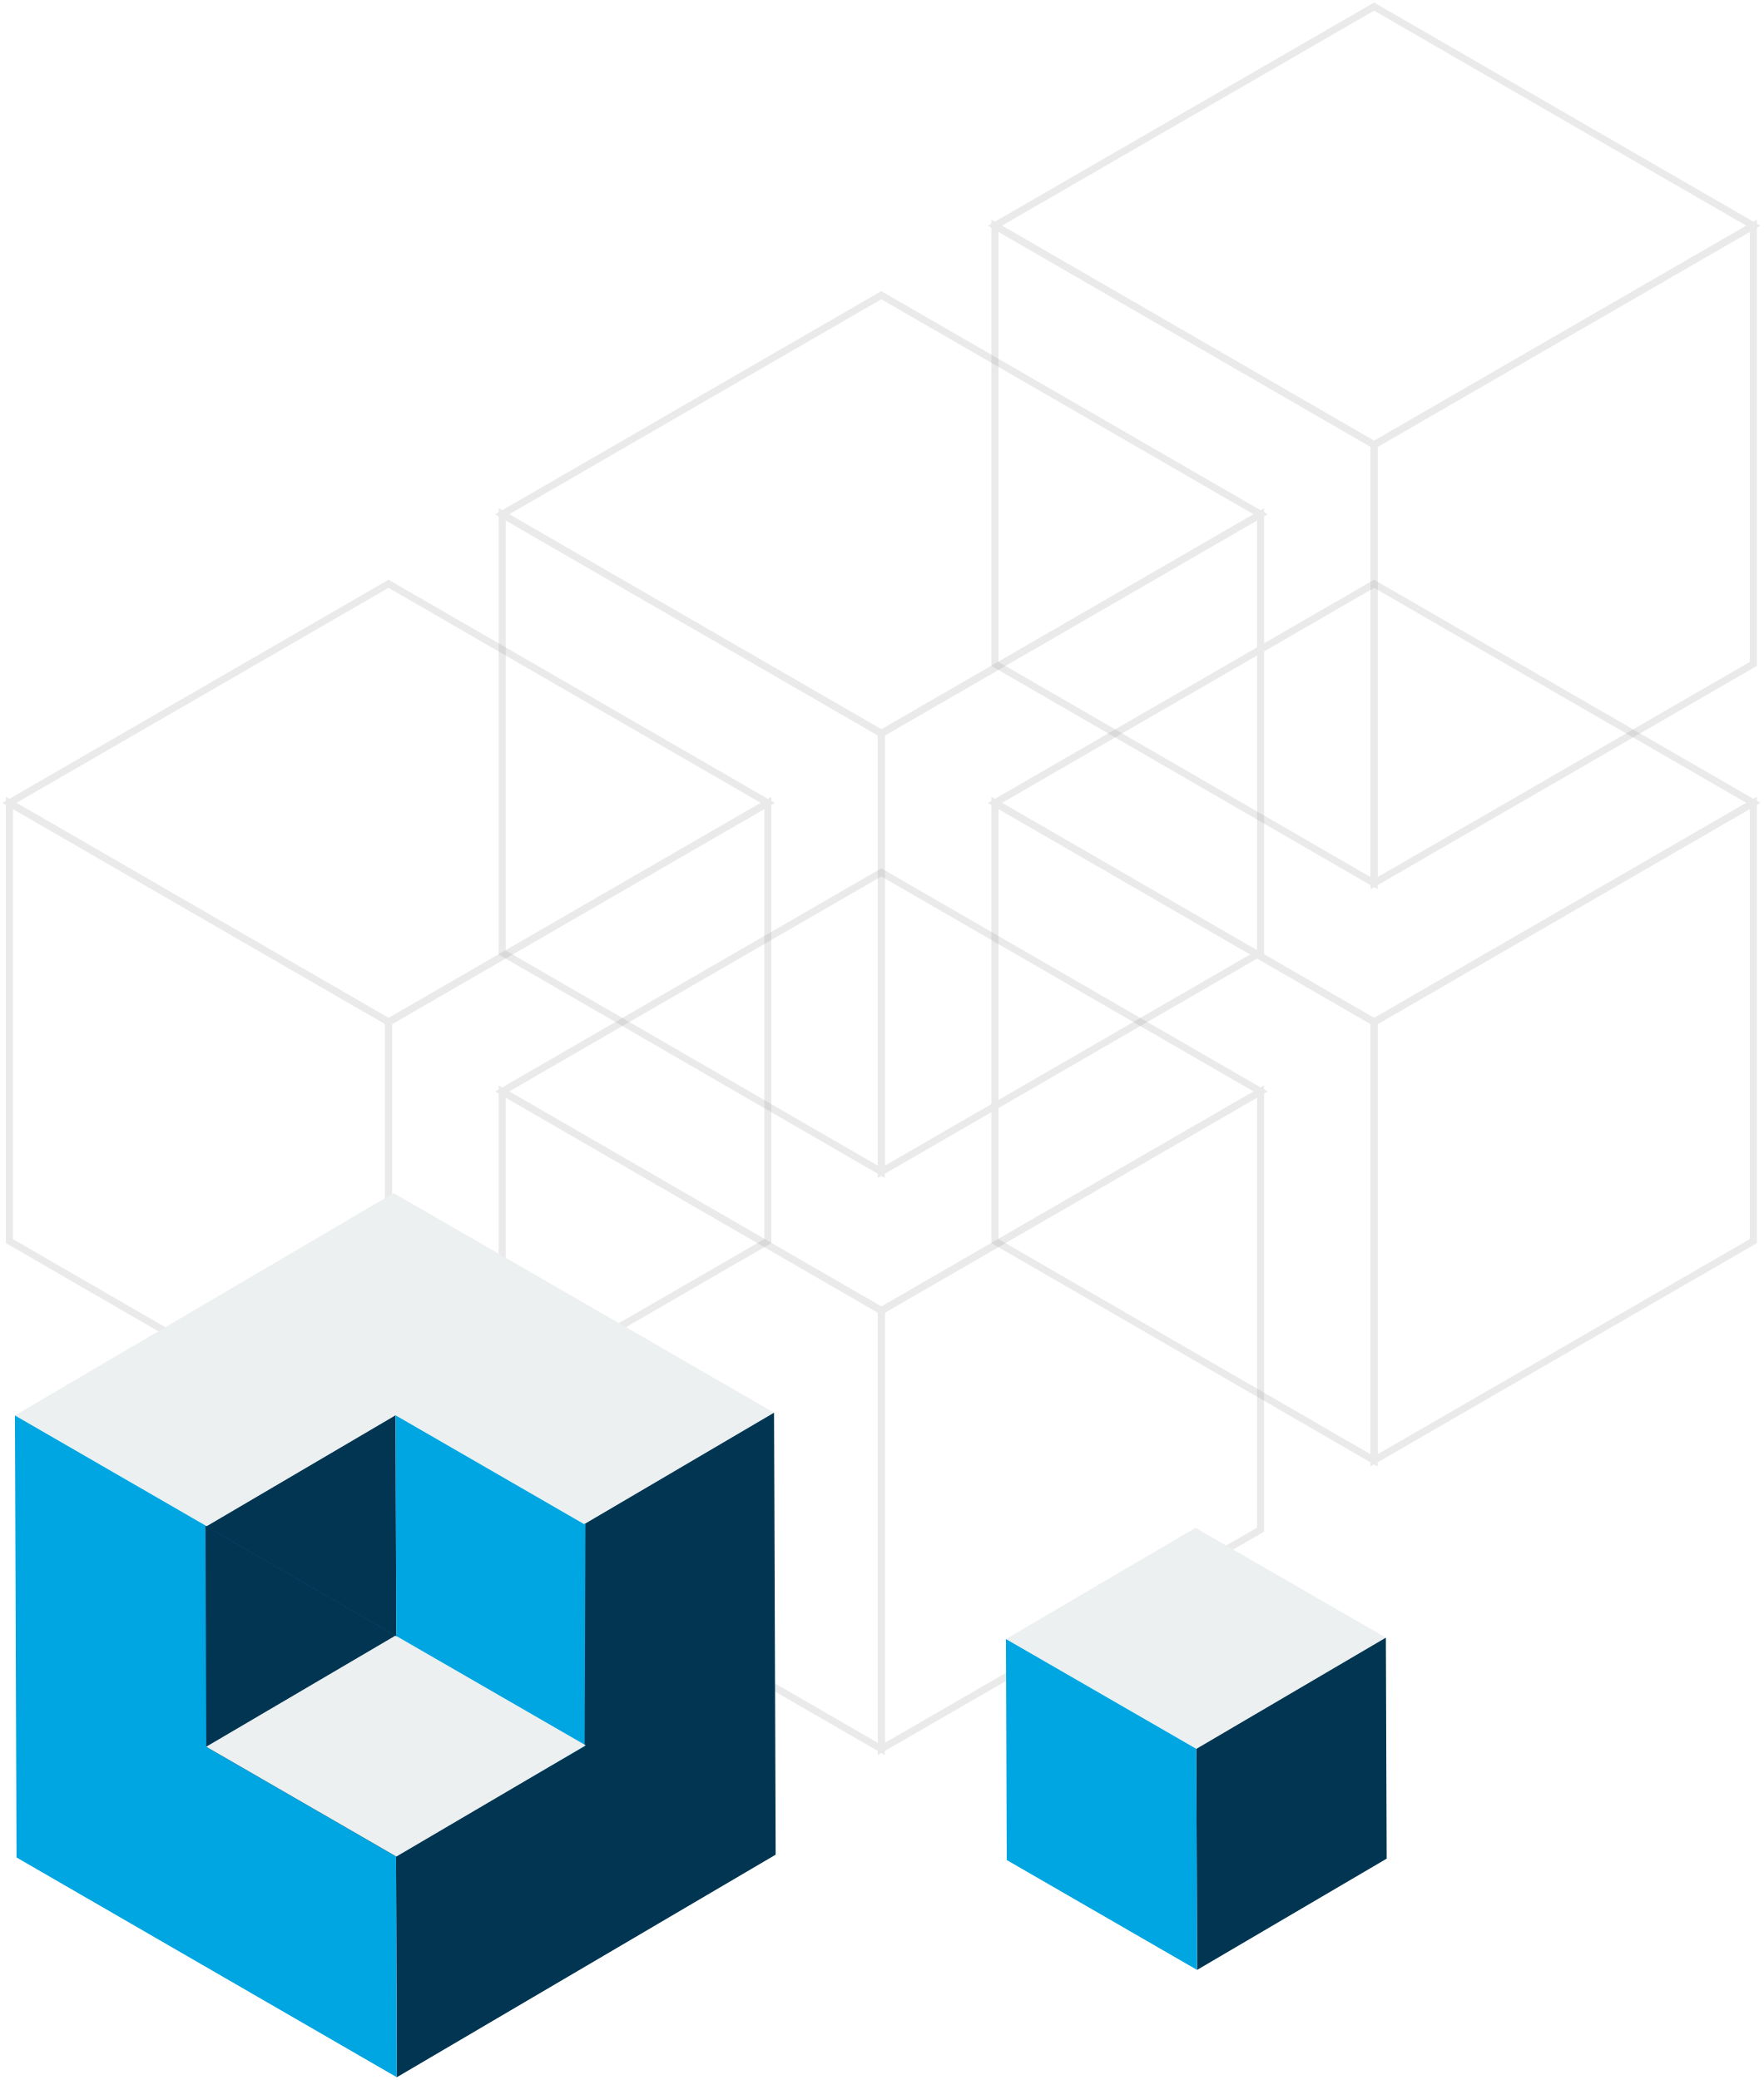
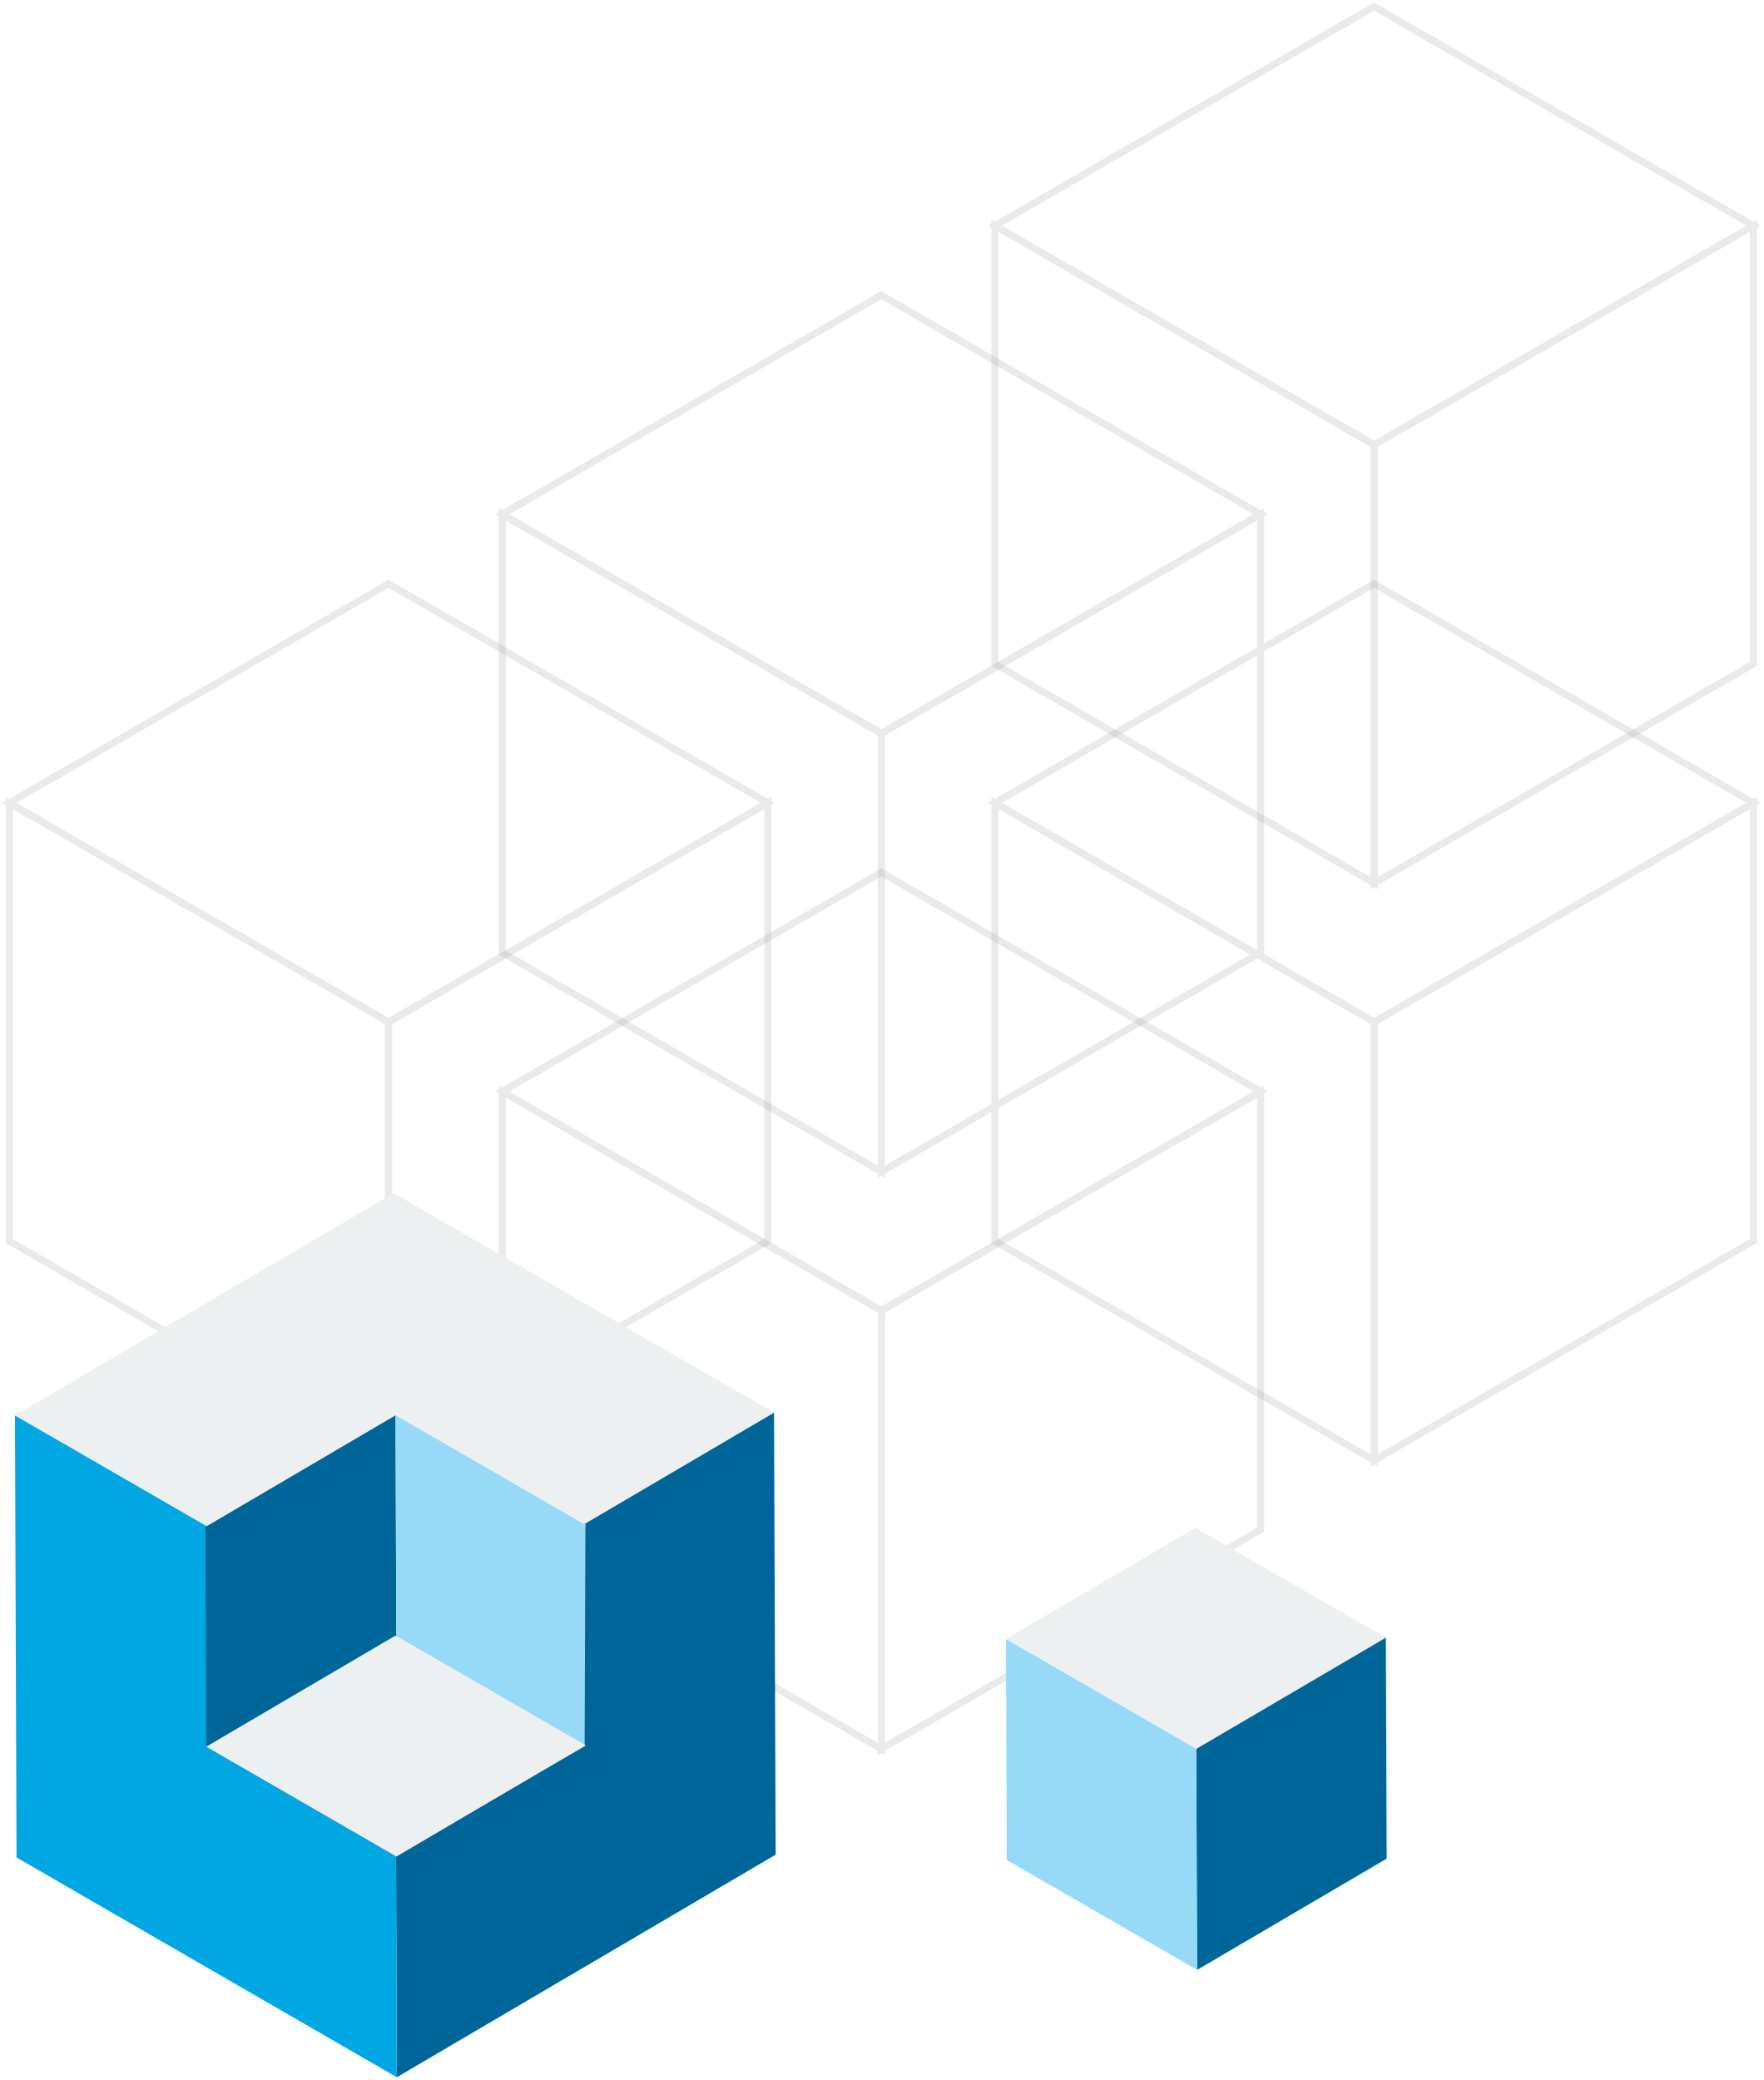
<svg xmlns="http://www.w3.org/2000/svg" width="501px" height="591px" viewBox="0 0 501 591" version="1.1">
  <g id="Sitemap" stroke="none" stroke-width="1" fill="none" fill-rule="evenodd">
    <g id="Page" />
-     <g id="Artboard-Copy-2" transform="translate(-844, -476)">
-       <g id="Group-5" transform="translate(846, 477)">
-         <g id="Group-23-Copy-4" opacity="0.2" transform="translate(0, 164)" stroke="#979797" stroke-width="2">
+     <g id="about-blocks-01" transform="translate(2, 1)">
+       <g id="Group-23-Copy-4" opacity="0.2" transform="translate(0, 164)" stroke="#979797" stroke-width="2">
+         <polygon id="Fill-1" points="0.67 63.126 108.387 125.375 108.435 125.375 216.142 63.126 108.387 0.872" />
+         <polygon id="Fill-2" points="108.433 125.377 108.385 125.377 108.385 249.939 216.145 187.636 216.145 63.128" />
+         <polygon id="Fill-3" points="0.67 187.637 108.387 249.94 108.387 125.378 0.67 63.124" />
+       </g>
+       <g id="Group-4" opacity="0.2" transform="translate(140, 82)" stroke="#979797" stroke-width="2">
+         <g id="Group-23-Copy-5" transform="translate(140, 82)">
          <polygon id="Fill-1" points="0.67 63.126 108.387 125.375 108.435 125.375 216.142 63.126 108.387 0.872" />
          <polygon id="Fill-2" points="108.433 125.377 108.385 125.377 108.385 249.939 216.145 187.636 216.145 63.128" />
          <polygon id="Fill-3" points="0.67 187.637 108.387 249.94 108.387 125.378 0.67 63.124" />
        </g>
-         <g id="Group-4" transform="translate(140, 82)" opacity="0.2" stroke="#979797" stroke-width="2">
-           <g id="Group-23-Copy-5" transform="translate(140, 82)">
-             <polygon id="Fill-1" points="0.67 63.126 108.387 125.375 108.435 125.375 216.142 63.126 108.387 0.872" />
-             <polygon id="Fill-2" points="108.433 125.377 108.385 125.377 108.385 249.939 216.145 187.636 216.145 63.128" />
-             <polygon id="Fill-3" points="0.67 187.637 108.387 249.94 108.387 125.378 0.67 63.124" />
-           </g>
-           <g id="Group-23-Copy-6">
-             <polygon id="Fill-1" points="0.67 63.126 108.387 125.375 108.435 125.375 216.142 63.126 108.387 0.872" />
-             <polygon id="Fill-2" points="108.433 125.377 108.385 125.377 108.385 249.939 216.145 187.636 216.145 63.128" />
-             <polygon id="Fill-3" points="0.67 187.637 108.387 249.94 108.387 125.378 0.67 63.124" />
-           </g>
-         </g>
-         <g id="Group-23-Copy-6" opacity="0.2" transform="translate(280, 0)" stroke="#979797" stroke-width="2">
+         <g id="Group-23-Copy-6">
          <polygon id="Fill-1" points="0.67 63.126 108.387 125.375 108.435 125.375 216.142 63.126 108.387 0.872" />
          <polygon id="Fill-2" points="108.433 125.377 108.385 125.377 108.385 249.939 216.145 187.636 216.145 63.128" />
          <polygon id="Fill-3" points="0.67 187.637 108.387 249.94 108.387 125.378 0.67 63.124" />
        </g>
-         <g id="Group-23-Copy-7" opacity="0.2" transform="translate(140, 246)" stroke="#979797" stroke-width="2">
-           <polygon id="Fill-1" points="0.67 63.126 108.387 125.375 108.435 125.375 216.142 63.126 108.387 0.872" />
-           <polygon id="Fill-2" points="108.433 125.377 108.385 125.377 108.385 249.939 216.145 187.636 216.145 63.128" />
-           <polygon id="Fill-3" points="0.67 187.637 108.387 249.94 108.387 125.378 0.67 63.124" />
-         </g>
-         <g id="Group-28" transform="translate(2, 338)">
-           <polygon id="Fill-4" fill="#EDF0F0" points="107.831 0 0.245 63.185 108.283 125.584 108.331 125.584 215.911 62.395" />
-           <polygon id="Fill-5" fill="#023552" points="108.332 125.582 108.284 125.582 108.741 251.214 216.37 187.976 215.913 62.393" />
-           <polygon id="Fill-6" fill="#00A6E2" points="108.284 125.582 108.74 251.219 0.698 188.771 0.247 63.188" />
-           <polygon id="Fill-7" fill="#023552" points="108.397 125.732 108.623 188.547 54.606 157.328 54.376 94.532" />
-           <polygon id="Fill-8" fill="#00A6E2" points="108.308 125.549 108.082 188.365 162.098 157.146 162.328 93.87" />
-           <polygon id="Fill-9" fill="#EDF0F0" points="162.418 156.907 108.628 188.504 108.599 188.504 54.583 157.305 108.373 125.713" />
-           <polyline id="Fill-10" fill="#023552" points="108.599 125.93 54.582 94.731 108.373 63.139" />
-           <polyline id="Fill-11" fill="#00A6E2" points="108.373 63.139 162.418 94.333 108.628 125.93 108.599 125.93" />
-         </g>
-         <g id="Group-26" transform="translate(283, 433)">
-           <polygon id="Fill-12" fill="#EDF0F0" points="0.801 31.713 54.872 62.908 54.896 62.908 108.736 31.311 54.641 0.111" />
-           <polygon id="Fill-13" fill="#023552" points="108.736 31.314 108.966 94.105 55.098 125.722 54.872 62.911 54.896 62.911" />
-           <polygon id="Fill-14" fill="#00A6E2" points="1.031 94.502 55.096 125.721 54.87 62.905 0.8 31.715" />
-         </g>
+       </g>
+       <g id="Group-23-Copy-6" opacity="0.2" transform="translate(280, 0)" stroke="#979797" stroke-width="2">
+         <polygon id="Fill-1" points="0.67 63.126 108.387 125.375 108.435 125.375 216.142 63.126 108.387 0.872" />
+         <polygon id="Fill-2" points="108.433 125.377 108.385 125.377 108.385 249.939 216.145 187.636 216.145 63.128" />
+         <polygon id="Fill-3" points="0.67 187.637 108.387 249.94 108.387 125.378 0.67 63.124" />
+       </g>
+       <g id="Group-23-Copy-7" opacity="0.2" transform="translate(140, 246)" stroke="#979797" stroke-width="2">
+         <polygon id="Fill-1" points="0.67 63.126 108.387 125.375 108.435 125.375 216.142 63.126 108.387 0.872" />
+         <polygon id="Fill-2" points="108.433 125.377 108.385 125.377 108.385 249.939 216.145 187.636 216.145 63.128" />
+         <polygon id="Fill-3" points="0.67 187.637 108.387 249.94 108.387 125.378 0.67 63.124" />
+       </g>
+       <g id="Group-28" transform="translate(2, 338)">
+         <polygon id="Fill-4" fill="#EDF0F0" points="107.831 0 0.245 63.185 108.283 125.584 108.331 125.584 215.911 62.395" />
+         <polygon id="Fill-5" fill="#006699" points="108.332 125.582 108.284 125.582 108.741 251.214 216.37 187.976 215.913 62.393" />
+         <polygon id="Fill-6" fill="#00A7E2" points="108.284 125.582 108.74 251.219 0.698 188.771 0.247 63.188" />
+         <polygon id="Fill-7" fill="#006699" points="108.397 125.732 108.623 188.547 54.606 157.328 54.376 94.532" />
+         <polygon id="Fill-8" fill="#97DAF8" points="108.308 125.549 108.082 188.365 162.098 157.146 162.328 93.87" />
+         <polygon id="Fill-9" fill="#EDF0F0" points="162.418 156.907 108.628 188.504 108.599 188.504 54.583 157.305 108.373 125.713" />
+         <polyline id="Fill-10" fill="#006699" points="108.599 125.93 54.582 94.731 108.373 63.139" />
+         <polyline id="Fill-11" fill="#97DAF8" points="108.373 63.139 162.418 94.333 108.628 125.93 108.599 125.93" />
+       </g>
+       <g id="Group-26" transform="translate(283, 433)">
+         <polygon id="Fill-12" fill="#EDF0F0" points="0.801 31.713 54.872 62.908 54.896 62.908 108.736 31.311 54.641 0.111" />
+         <polygon id="Fill-13" fill="#006699" points="108.736 31.314 108.966 94.105 55.098 125.722 54.872 62.911 54.896 62.911" />
+         <polygon id="Fill-14" fill="#97DAF8" points="1.031 94.502 55.096 125.721 54.87 62.905 0.8 31.715" />
      </g>
    </g>
  </g>
</svg>
